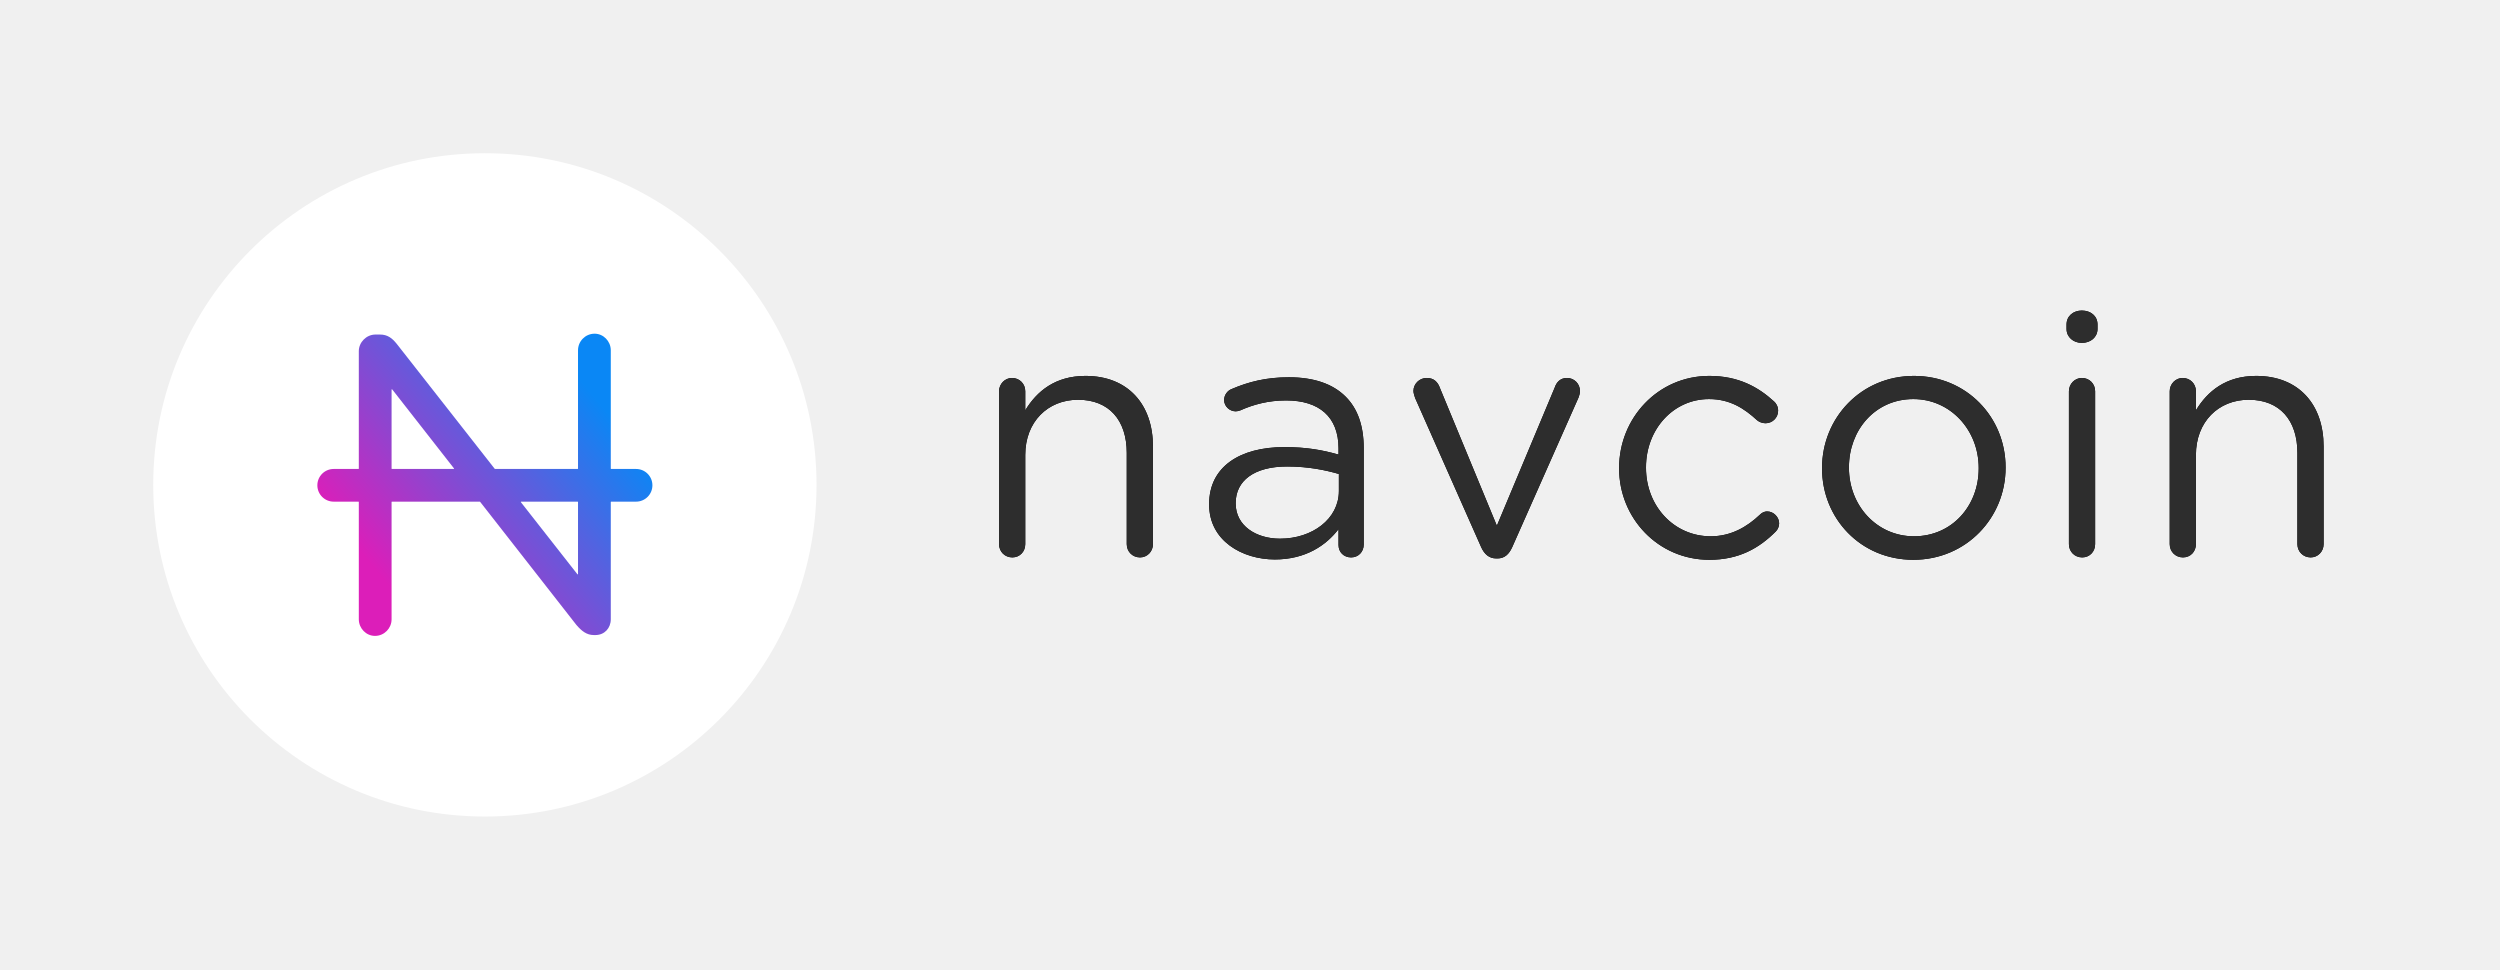
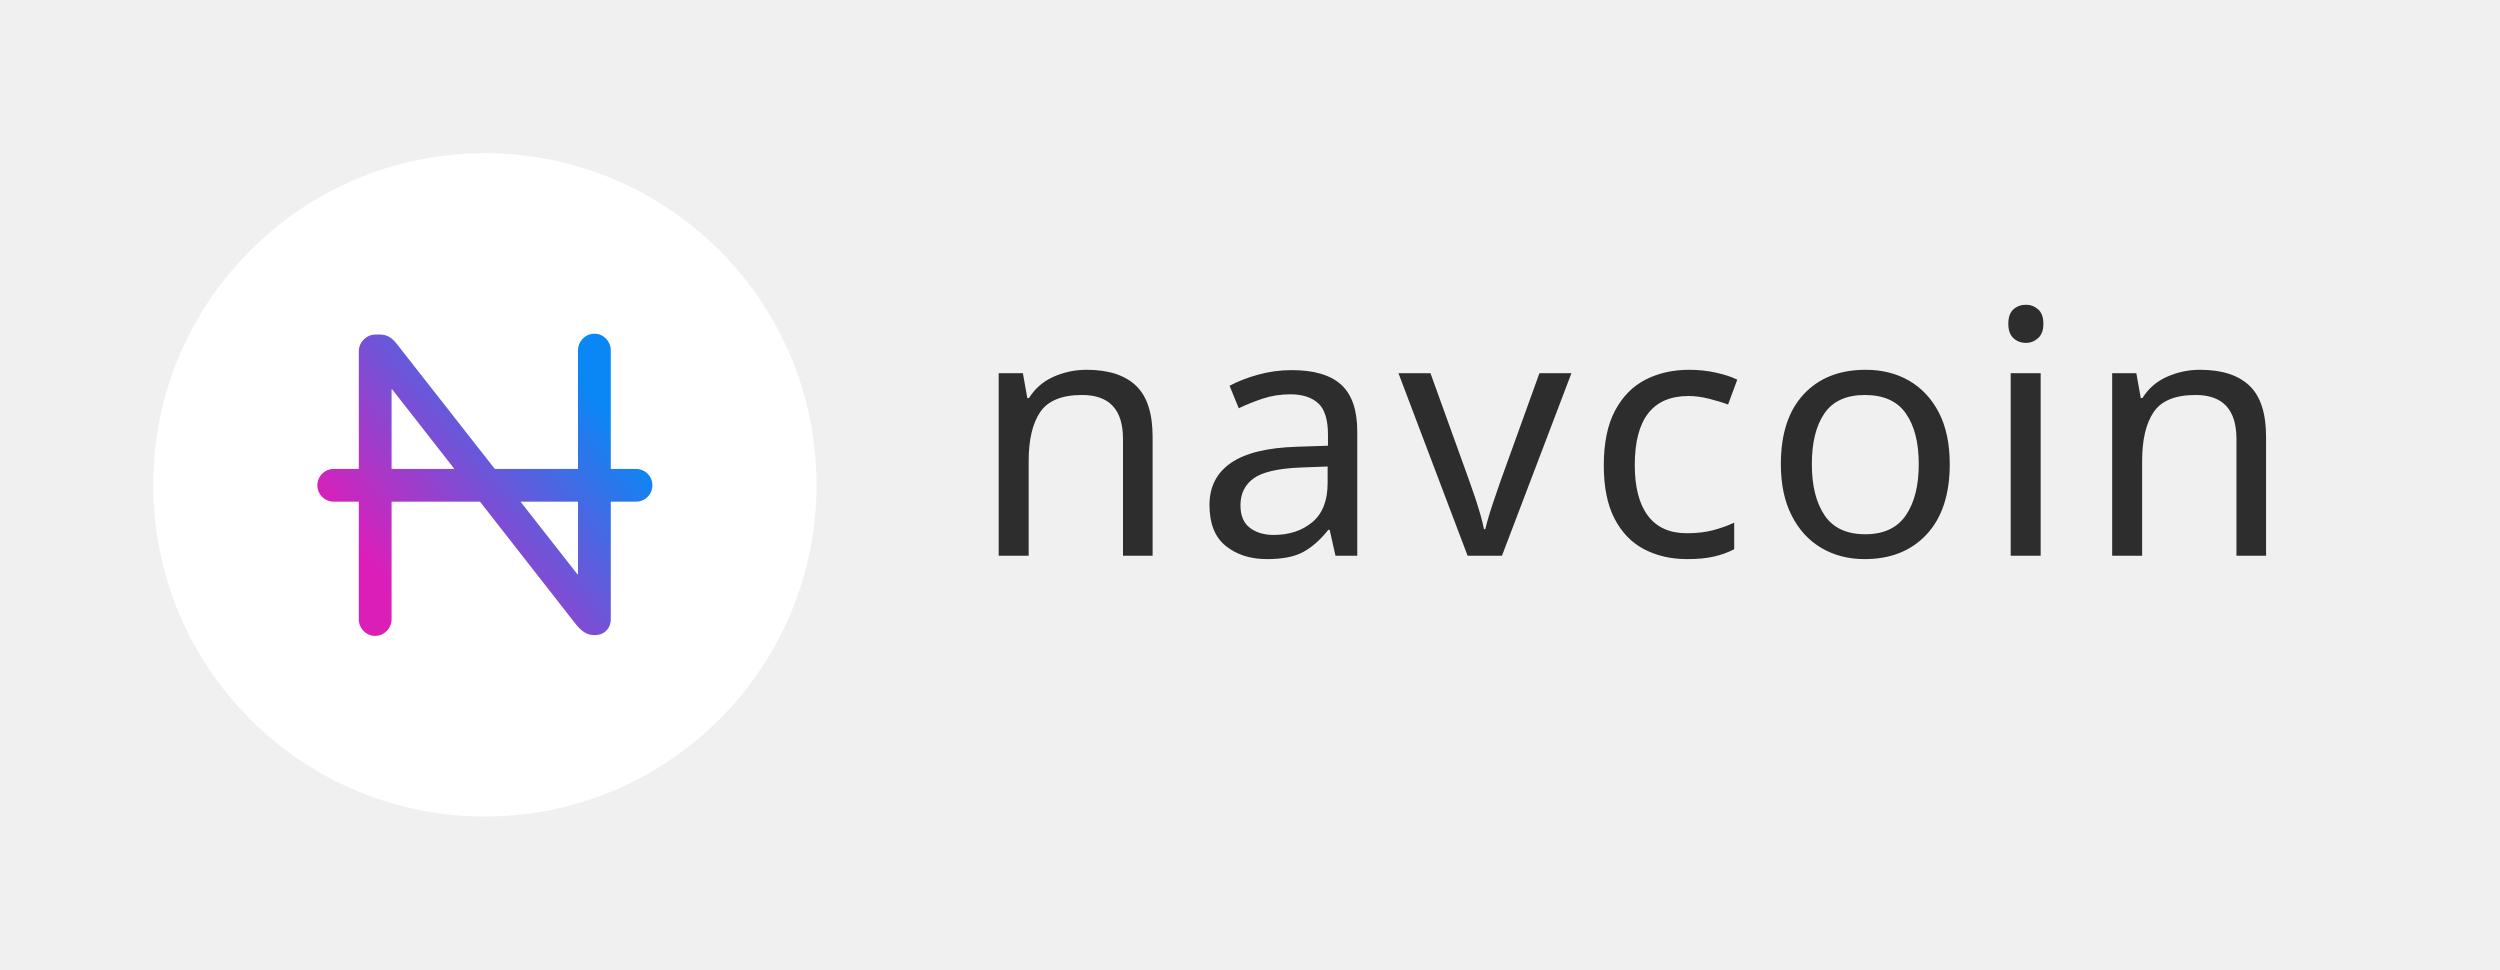
- <svg xmlns="http://www.w3.org/2000/svg" xmlns:xlink="http://www.w3.org/1999/xlink" width="3671px" height="1424px" viewBox="0 0 3671 1424" version="1.1">
+ <svg xmlns="http://www.w3.org/2000/svg" width="3671px" height="1424px" viewBox="0 0 3671 1424" version="1.1">
  <defs>
    <linearGradient x1="85.1%" y1="23.76%" x2="15.512%" y2="76.01%" id="linearGradient-1">
      <stop stop-color="#0A87F5" offset="0%" />
      <stop stop-color="#DC1EB9" offset="100%" />
    </linearGradient>
-     <path d="M265,362.5 C275.5,362.5 284,354 284,343 L284,199.5 C284,138 247.5,96 185,96 C140.5,96 113.5,118.5 96.5,146.5 L96.5,118.5 C96.5,107.5 88,99 77,99 C66.5,99 58,108 58,118.5 L58,343 C58,354 66.5,362.5 77.5,362.5 C88.5,362.5 96.5,354 96.5,343 L96.5,212 C96.5,163.5 129.5,131 174,131 C219.5,131 245.5,161 245.5,209 L245.5,343 C245.5,354 254,362.5 265,362.5 Z M463,365.5 C508.5,365.5 538.5,344.5 556.5,321 L556.5,344.5 C556.5,354.5 564,362.5 575,362.5 C585.5,362.5 593.5,354.5 593.5,343.5 L593.5,202 C593.5,169 584.5,144 567,126.5 C548,107.5 520,98 483.5,98 C450.5,98 424.5,104.5 399,115.5 C394,117.5 388.5,123.5 388.5,131.5 C388.5,140.5 396.5,148 405.5,148 C407.5,148 410,147.5 412.5,146.5 C431.5,138 453.5,132 479.5,132 C528,132 556.5,156 556.5,202.5 L556.5,211.5 C533.5,205 510,200.5 477,200.5 C411.5,200.5 366.5,229.5 366.5,284 L366.5,285 C366.5,338 415,365.5 463,365.5 Z M470.5,335 C435.5,335 405.5,316 405.5,283.5 L405.5,282.5 C405.5,250 432.5,229 481,229 C512.5,229 538,234.5 557,240 L557,265 C557,306 518,335 470.5,335 Z M790,364 C800.5,364 807,357.5 811.5,347.5 L909,127.5 C910,125 911,121.5 911,118 C911,107.5 902.5,99 892,99 C882,99 876.5,105.5 874,113 L789,316 L705.5,114 C702.5,105.5 697,99 686,99 C675,99 666.5,108 666.5,118 C666.5,121.5 668,125 669,128.5 L766,347.5 C770.5,357.5 777.5,364 788,364 L790,364 Z M1101,366 C1144.5,366 1174,349 1198.5,324.5 C1201.5,321.5 1203.5,317 1203.5,312.5 C1203.5,303.5 1195.5,295 1186,295 C1181,295 1177.5,297.5 1175,300 C1156,318 1132.5,331.5 1103,331.5 C1049,331.5 1008,287 1008,231 L1008,230 C1008,174.5 1048,130 1100.5,130 C1131.5,130 1152.5,144 1171,161 C1174,163.5 1178.5,165.5 1183.5,165.5 C1193.5,165.5 1202,157.5 1202,147 C1202,141 1199,136 1196,133.5 C1173,112.5 1144,96 1101,96 C1025.5,96 968.5,158 968.5,231 L968.5,232 C968.5,304.5 1025.5,366 1101,366 Z M1400.5,366 C1478.5,366 1536,304 1536,231 L1536,230 C1536,157 1479,96 1401.5,96 C1323.5,96 1266.5,158 1266.5,231 L1266.5,232 C1266.5,305 1323,366 1400.5,366 Z M1401.5,331.5 C1347,331.5 1306,286.5 1306,231 L1306,230 C1306,175.5 1344.5,130 1400.5,130 C1455,130 1496.5,175.5 1496.5,231 L1496.5,232 C1496.5,286.5 1457.5,331.5 1401.5,331.5 Z M1648,47.5 C1661,47.5 1671,39 1671,27 L1671,20.5 C1671,8 1661,0 1648,0 C1635.5,0 1625.5,8 1625.5,20.5 L1625.5,27 C1625.5,39 1635.5,47.5 1648,47.5 Z M1648.5,362.5 C1659.5,362.5 1667.5,354 1667.5,343 L1667.5,118.5 C1667.5,107.5 1659,99 1648,99 C1637.5,99 1629,108 1629,118.5 L1629,343 C1629,354 1637.5,362.5 1648.5,362.5 Z M1984,362.5 C1994.5,362.5 2003,354 2003,343 L2003,199.5 C2003,138 1966.5,96 1904,96 C1859.5,96 1832.5,118.5 1815.5,146.5 L1815.5,118.5 C1815.5,107.5 1807,99 1796,99 C1785.5,99 1777,108 1777,118.5 L1777,343 C1777,354 1785.5,362.5 1796.5,362.5 C1807.5,362.5 1815.5,354 1815.5,343 L1815.5,212 C1815.5,163.5 1848.5,131 1893,131 C1938.5,131 1964.5,161 1964.5,209 L1964.5,343 C1964.5,354 1973,362.5 1984,362.5 Z" id="path-2" />
  </defs>
  <g id="Web-|-Header--|-Underlined" stroke="none" stroke-width="1" fill="none" fill-rule="evenodd">
    <g id="N" transform="translate(200, 200)">
      <rect id="Background" stroke="#F0F0F0" stroke-width="50" fill="#FFFFFF" x="0" y="0" width="1024" height="1024" rx="512" />
      <path d="M673.125,290 C686.119,290 696.662,301.026 696.872,313.982 L696.875,314.375 L696.875,488.125 C696.875,488.401 697.099,488.625 697.375,488.625 L734,488.625 L734,488.625 C747.255,488.625 758,499.37 758,512.625 C758,525.88 747.255,536.625 734,536.625 L697.375,536.625 C697.099,536.625 696.875,536.849 696.875,537.125 L696.875,709.375 L696.875,709.375 C696.875,722.369 687.687,732.3 674.768,732.497 L674.375,732.5 L671.875,732.5 C661.416,732.5 653.985,726.444 646.602,717.908 L646.25,717.5 L504.959,536.817 C504.864,536.696 504.719,536.625 504.565,536.625 L375.5,536.625 C375.224,536.625 375,536.849 375,537.125 L375,709.375 L375,709.375 C375,722.369 364.586,733.525 351.037,733.75 L350.625,733.75 C337.631,733.75 327.088,722.724 326.878,709.768 L326.875,709.375 L326.875,537.125 C326.875,536.849 326.651,536.625 326.375,536.625 L290,536.625 L290,536.625 C276.745,536.625 266,525.88 266,512.625 C266,499.37 276.745,488.625 290,488.625 L326.375,488.625 C326.651,488.625 326.875,488.401 326.875,488.125 L326.875,315.625 L326.875,315.625 C326.875,302.631 337.901,291.475 350.857,291.253 L351.25,291.25 L358.125,291.25 C369.029,291.25 375.823,296.534 382.49,304.826 L383.125,305.625 L526.471,488.434 C526.566,488.554 526.711,488.625 526.864,488.625 L648.25,488.625 C648.526,488.625 648.75,488.401 648.75,488.125 L648.75,314.375 L648.75,314.375 C648.75,301.381 659.164,290.225 672.713,290 L673.125,290 Z M648.25,536.625 L565.287,536.625 C565.011,536.625 564.787,536.849 564.787,537.125 C564.787,537.237 564.825,537.345 564.894,537.434 L647.857,643.236 C648.027,643.453 648.341,643.491 648.559,643.321 C648.679,643.226 648.75,643.081 648.75,642.927 L648.75,537.125 C648.75,536.849 648.526,536.625 648.25,536.625 Z M375,372.076 L375,488.125 C375,488.401 375.224,488.625 375.5,488.625 L466.248,488.625 C466.524,488.625 466.748,488.401 466.748,488.125 C466.748,488.013 466.711,487.905 466.642,487.817 L375.894,371.768 C375.724,371.551 375.41,371.512 375.192,371.682 C375.071,371.777 375,371.922 375,372.076 Z" id="Shape" fill="url(#linearGradient-1)" fill-rule="nonzero" />
-     </g>
-     <g id="N" transform="translate(200, 200)">
-       <rect id="Background" stroke="#F0F0F0" stroke-width="50" fill="#FFFFFF" x="0" y="0" width="1024" height="1024" rx="512" />
-       <path d="M673.125,290 C686.119,290 696.662,301.026 696.872,313.982 L696.875,314.375 L696.875,488.125 C696.875,488.401 697.099,488.625 697.375,488.625 L734,488.625 L734,488.625 C747.255,488.625 758,499.37 758,512.625 C758,525.88 747.255,536.625 734,536.625 L697.375,536.625 C697.099,536.625 696.875,536.849 696.875,537.125 L696.875,709.375 L696.875,709.375 C696.875,722.369 687.687,732.3 674.768,732.497 L674.375,732.5 L671.875,732.5 C661.416,732.5 653.985,726.444 646.602,717.908 L646.25,717.5 L504.959,536.817 C504.864,536.696 504.719,536.625 504.565,536.625 L375.5,536.625 C375.224,536.625 375,536.849 375,537.125 L375,709.375 L375,709.375 C375,722.369 364.586,733.525 351.037,733.75 L350.625,733.75 C337.631,733.75 327.088,722.724 326.878,709.768 L326.875,709.375 L326.875,537.125 C326.875,536.849 326.651,536.625 326.375,536.625 L290,536.625 L290,536.625 C276.745,536.625 266,525.88 266,512.625 C266,499.37 276.745,488.625 290,488.625 L326.375,488.625 C326.651,488.625 326.875,488.401 326.875,488.125 L326.875,315.625 L326.875,315.625 C326.875,302.631 337.901,291.475 350.857,291.253 L351.25,291.25 L358.125,291.25 C369.029,291.25 375.823,296.534 382.49,304.826 L383.125,305.625 L526.471,488.434 C526.566,488.554 526.711,488.625 526.864,488.625 L648.25,488.625 C648.526,488.625 648.75,488.401 648.75,488.125 L648.75,314.375 L648.75,314.375 C648.75,301.381 659.164,290.225 672.713,290 L673.125,290 Z M648.25,536.625 L565.287,536.625 C565.011,536.625 564.787,536.849 564.787,537.125 C564.787,537.237 564.825,537.345 564.894,537.434 L647.857,643.236 C648.027,643.453 648.341,643.491 648.559,643.321 C648.679,643.226 648.75,643.081 648.75,642.927 L648.75,537.125 C648.75,536.849 648.526,536.625 648.25,536.625 Z M375,372.076 L375,488.125 C375,488.401 375.224,488.625 375.5,488.625 L466.248,488.625 C466.524,488.625 466.748,488.401 466.748,488.125 C466.748,488.013 466.711,487.905 466.642,487.817 L375.894,371.768 C375.724,371.551 375.41,371.512 375.192,371.682 C375.071,371.777 375,371.922 375,372.076 Z" id="Shape" fill="url(#linearGradient-1)" fill-rule="nonzero" />
-       <g id="Group" transform="translate(1209, 256)">
-         <rect id="Rectangle" fill="#F0F0F0" x="0" y="460" width="2062" height="50" rx="25" />
-         <g id="navcoin" fill-rule="nonzero">
-           <use fill="#000000" xlink:href="#path-2" />
-           <use fill="#2D2D2D" xlink:href="#path-2" />
-         </g>
+       <g id="Group" transform="translate(1209, 216)">
+         <rect id="Rectangle" fill="#F0F0F0" x="0" y="500" width="2062" height="50" rx="25" />
+         <text id="navcoin" fill="#2D2D2D" fill-rule="nonzero" font-family="GothamRounded-Book, Gotham Rounded" font-size="500" font-weight="300" letter-spacing="20">
+           <tspan x="15" y="400">navcoin</tspan>
+         </text>
      </g>
    </g>
  </g>
</svg>
